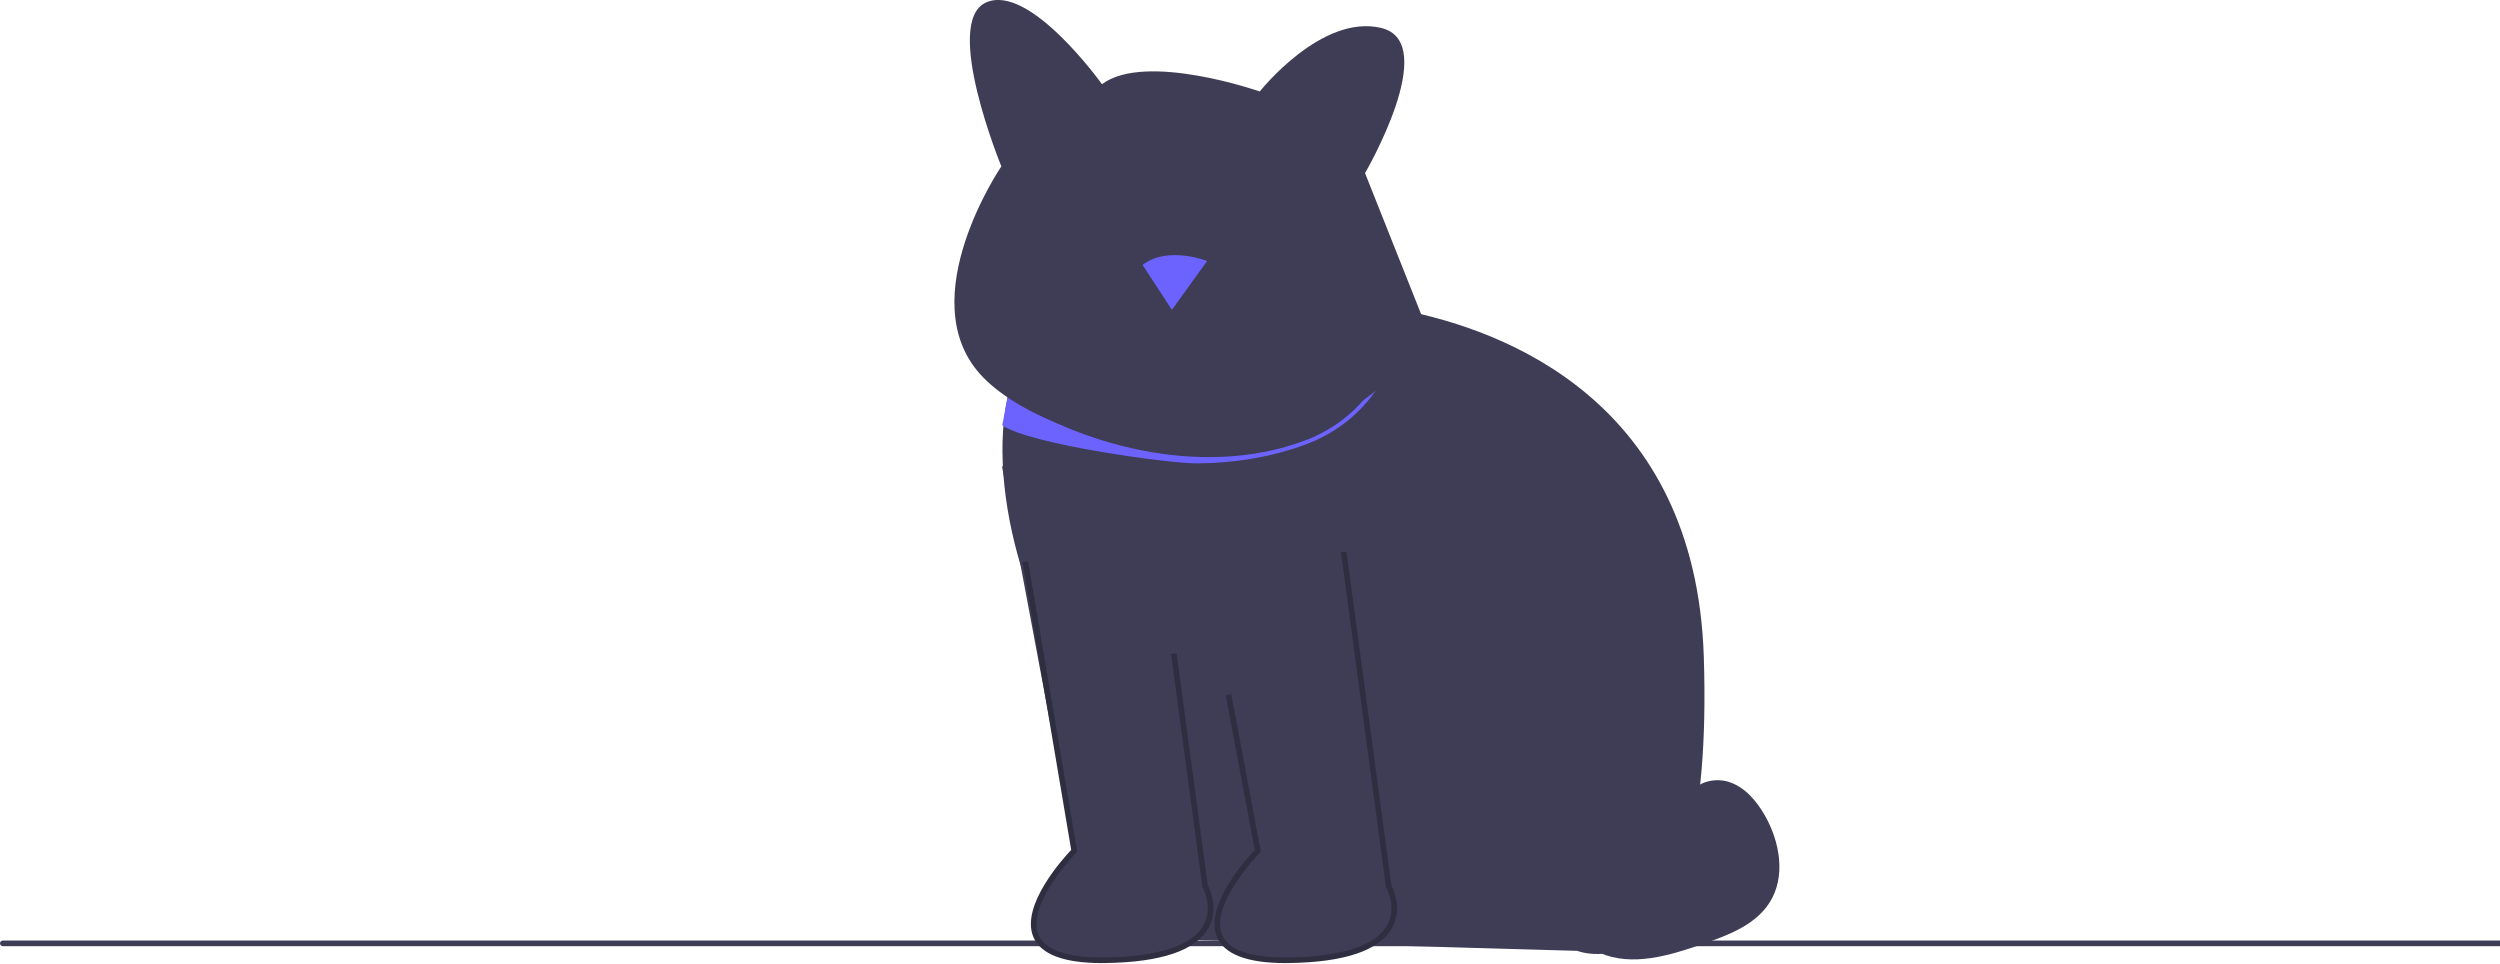
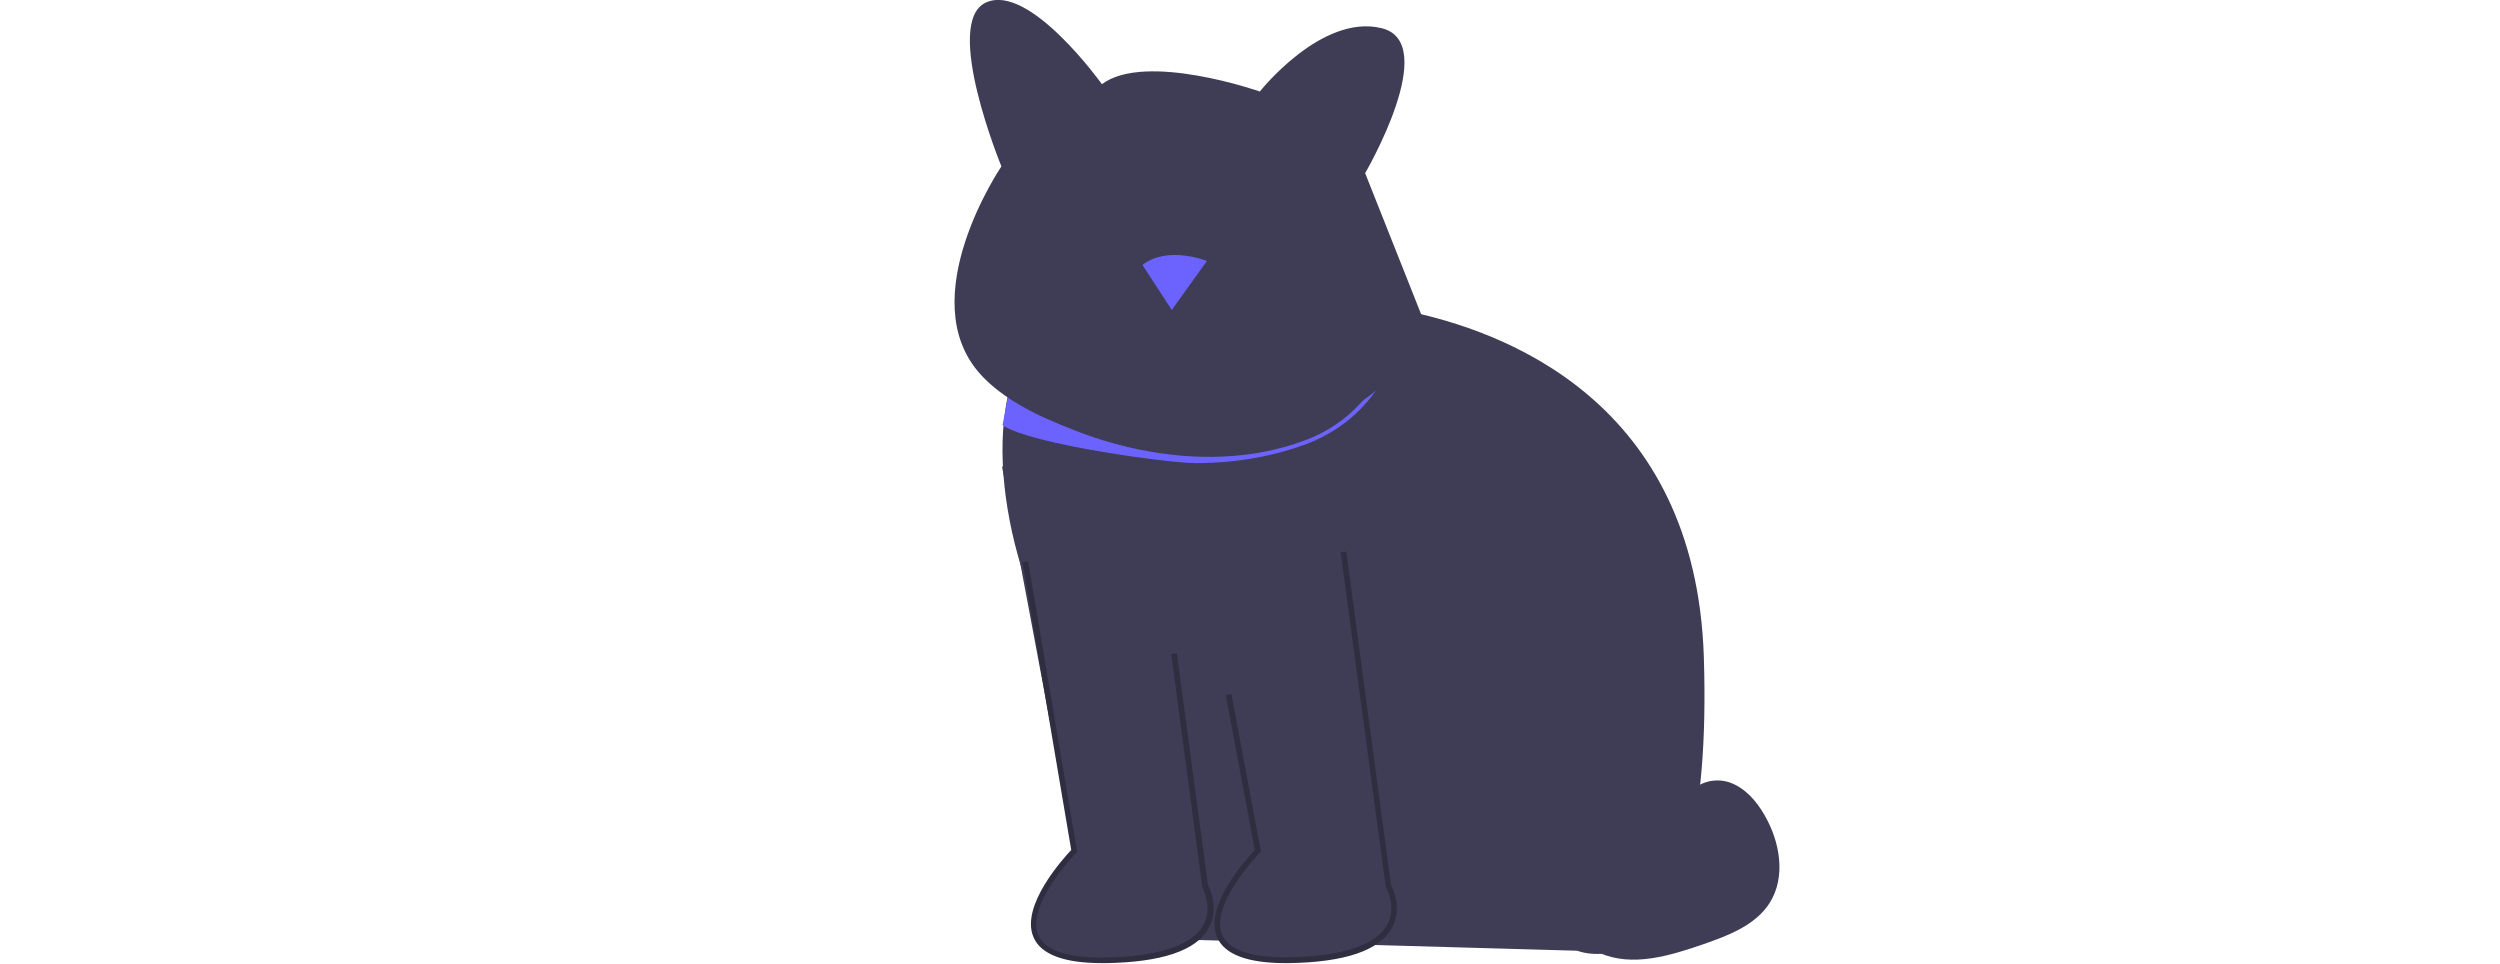
- <svg xmlns="http://www.w3.org/2000/svg" width="888" height="342.09" viewBox="0 0 888 342.09">
-   <path d="m560.17,337.74l-141.49-4.02s10.65-63.71-23.52-81.39c-23.29-12.06-43.96-68.39-38.08-106.72.08-.51.16-1.02.25-1.52,2.98-17.16,11.5-30.45,27.79-34.06,52.66-11.66,90.24-2.62,90.24-2.62,0,0,8.7.11,21.59,2.53.46.08.92.17,1.38.27,36.49,7.15,103.94,32.61,106.86,123.01,4.02,124.2-45.02,104.5-45.02,104.5Z" fill="#3f3d56" />
-   <path d="m496.95,109.95c-.24,6.48-1.71,12.92-4.39,19.04-5.56,12.69-15.7,22.38-28.54,27.29-38.46,14.72-83.34.12-106.04-15.71-.09.5-1.89,9.99-1.97,10.5,10.05,6.88,59.24,13.51,68.57,13.51,14.17,0,27.81-2.35,39.94-7,13.19-5.05,23.6-15.01,29.31-28.04,2.73-6.22,4.23-12.75,4.5-19.33-.46-.1-.92-.19-1.38-.27,0,0,0,0,0,0Z" fill="#6c63ff" />
-   <path d="m507.41,118.2l-22.55-56.71s27.07-46.4,5.8-51.55c-21.27-5.16-43.18,22.55-43.18,22.55,0,0-40.6-14.18-56.06-2.58,0,0-25.78-36.09-41.24-29-15.47,7.09,5.5,58.18,5.5,58.18,0,0-31.92,46.86-7.43,73.92,24.49,27.07,116.64,48.98,159.17-14.82h0Z" fill="#3f3d56" />
-   <path d="m1,336.08h887v-2H1c-.55,0-1,.45-1,1h0c0,.55.45,1,1,1Z" fill="#3f3d56" />
-   <path d="m555.78,303.8c7.68,3.42,15.7,6.9,24.1,6.57s17.23-5.74,18.54-14.04c.68-4.29-.66-8.88.98-12.9,2.21-5.4,9.33-7.49,14.86-5.64,5.54,1.85,9.6,6.63,12.52,11.68,5.46,9.46,7.64,21.88,1.79,31.1-5.07,7.99-14.69,11.61-23.63,14.71-11.92,4.13-25.22,8.22-36.77,3.15-11.61-5.1-17.94-19.83-13.64-31.76" fill="#3f3d56" />
-   <path d="m428.74,92.71s-13.88-5.55-22.89,1.39l10.41,15.96s12.49-17.34,12.49-17.34Z" fill="#6c63ff" />
-   <path d="m355.89,165.55l25.67,136.68s-38.85,39.55,11.1,38.85c49.95-.69,35.38-26.36,35.38-26.36l-15.96-118.64" fill="#3f3d56" />
-   <path d="m391.4,342.09c-13.53,0-21.71-3.1-24.33-9.23-4.77-11.16,10.76-28.17,13.42-30.97l-17.26-102.18,1.97-.33,17.43,103.18-.36.36c-.18.18-17.94,18.45-13.36,29.15,2.35,5.5,10.32,8.19,23.74,8,18.65-.26,30.67-4.17,34.77-11.3,3.69-6.42-.21-13.5-.25-13.57l-.09-.17-.03-.19-11.1-82.56,1.98-.27,11.08,82.38c.66,1.25,4.11,8.46.16,15.36-4.53,7.9-16.81,12.05-36.49,12.32-.43,0-.85,0-1.27,0Z" fill="#2f2e41" />
-   <path d="m421.1,165.55l25.67,136.68s-38.85,39.55,11.1,38.85c49.95-.69,35.38-26.36,35.38-26.36l-15.96-118.64" fill="#3f3d56" />
-   <path d="m456.61,342.09c-13.53,0-21.71-3.1-24.33-9.23-4.77-11.14,10.73-28.13,13.41-30.96l-10.31-55,1.97-.37,10.5,56.02-.37.37c-.18.18-17.94,18.45-13.36,29.15,2.35,5.5,10.33,8.2,23.74,8,18.66-.26,30.69-4.17,34.78-11.32,3.69-6.44-.22-13.48-.26-13.55l-.1-.17-15.98-118.83,1.98-.27,15.93,118.46c.66,1.25,4.11,8.46.16,15.36-4.53,7.9-16.81,12.05-36.49,12.32-.43,0-.85,0-1.27,0Z" fill="#2f2e41" />
+ <svg xmlns="http://www.w3.org/2000/svg" version="1.1" id="Layer_1" x="0px" y="0px" viewBox="0 0 888 342.1" style="enable-background:new 0 0 888 342.1;" xml:space="preserve">
+   <style type="text/css">
+ 	.st0{fill:#3F3D56;}
+ 	.st1{fill:#6C63FF;}
+ 	.st2{fill:#2F2E41;}
+ </style>
+   <path class="st0" d="M560.2,337.7l-141.5-4c0,0,10.6-63.7-23.5-81.4c-23.3-12.1-44-68.4-38.1-106.7c0.1-0.5,0.2-1,0.2-1.5  c3-17.2,11.5-30.4,27.8-34.1c52.7-11.7,90.2-2.6,90.2-2.6s8.7,0.1,21.6,2.5c0.5,0.1,0.9,0.2,1.4,0.3c36.5,7.2,103.9,32.6,106.9,123  C609.2,357.4,560.2,337.7,560.2,337.7L560.2,337.7z" />
+   <path class="st1" d="M497,109.9c-0.2,6.5-1.7,12.9-4.4,19c-5.6,12.7-15.7,22.4-28.5,27.3c-38.5,14.7-83.3,0.1-106-15.7  c-0.1,0.5-1.9,10-2,10.5c10,6.9,59.2,13.5,68.6,13.5c14.2,0,27.8-2.4,39.9-7c13.2-5.1,23.6-15,29.3-28c2.7-6.2,4.2-12.8,4.5-19.3  C497.9,110.1,497.4,110,497,109.9L497,109.9L497,109.9z" />
+   <path class="st0" d="M507.4,118.2l-22.5-56.7c0,0,27.1-46.4,5.8-51.5c-21.3-5.2-43.2,22.5-43.2,22.5s-40.6-14.2-56.1-2.6  c0,0-25.8-36.1-41.2-29c-15.5,7.1,5.5,58.2,5.5,58.2s-31.9,46.9-7.4,73.9C372.7,160.1,464.9,182,507.4,118.2L507.4,118.2  L507.4,118.2z" />
+   <path class="st0" d="M555.8,303.8c7.7,3.4,15.7,6.9,24.1,6.6s17.2-5.7,18.5-14c0.7-4.3-0.7-8.9,1-12.9c2.2-5.4,9.3-7.5,14.9-5.6  c5.5,1.9,9.6,6.6,12.5,11.7c5.5,9.5,7.6,21.9,1.8,31.1c-5.1,8-14.7,11.6-23.6,14.7c-11.9,4.1-25.2,8.2-36.8,3.1  c-11.6-5.1-17.9-19.8-13.6-31.8" />
+   <path class="st1" d="M428.7,92.7c0,0-13.9-5.6-22.9,1.4l10.4,16L428.7,92.7L428.7,92.7z" />
+   <path class="st0" d="M355.9,165.6l25.7,136.7c0,0-38.9,39.5,11.1,38.9c50-0.7,35.4-26.4,35.4-26.4l-16-118.6" />
+   <path class="st2" d="M391.4,342.1c-13.5,0-21.7-3.1-24.3-9.2c-4.8-11.2,10.8-28.2,13.4-31l-17.3-102.2l2-0.3l17.4,103.2l-0.4,0.4  c-0.2,0.2-17.9,18.5-13.4,29.1c2.4,5.5,10.3,8.2,23.7,8c18.6-0.3,30.7-4.2,34.8-11.3c3.7-6.4-0.2-13.5-0.2-13.6l-0.1-0.2l0-0.2  L416,232.3l2-0.3l11.1,82.4c0.7,1.2,4.1,8.5,0.2,15.4c-4.5,7.9-16.8,12-36.5,12.3C392.3,342.1,391.8,342.1,391.4,342.1L391.4,342.1z  " />
+   <path class="st0" d="M421.1,165.6l25.7,136.7c0,0-38.9,39.5,11.1,38.9c50-0.7,35.4-26.4,35.4-26.4l-16-118.6" />
+   <path class="st2" d="M456.6,342.1c-13.5,0-21.7-3.1-24.3-9.2c-4.8-11.1,10.7-28.1,13.4-31l-10.3-55l2-0.4l10.5,56l-0.4,0.4  c-0.2,0.2-17.9,18.5-13.4,29.1c2.4,5.5,10.3,8.2,23.7,8c18.7-0.3,30.7-4.2,34.8-11.3c3.7-6.4-0.2-13.5-0.3-13.5l-0.1-0.2l-16-118.8  l2-0.3l15.9,118.5c0.7,1.2,4.1,8.5,0.2,15.4c-4.5,7.9-16.8,12-36.5,12.3C457.5,342.1,457,342.1,456.6,342.1L456.6,342.1z" />
</svg>
